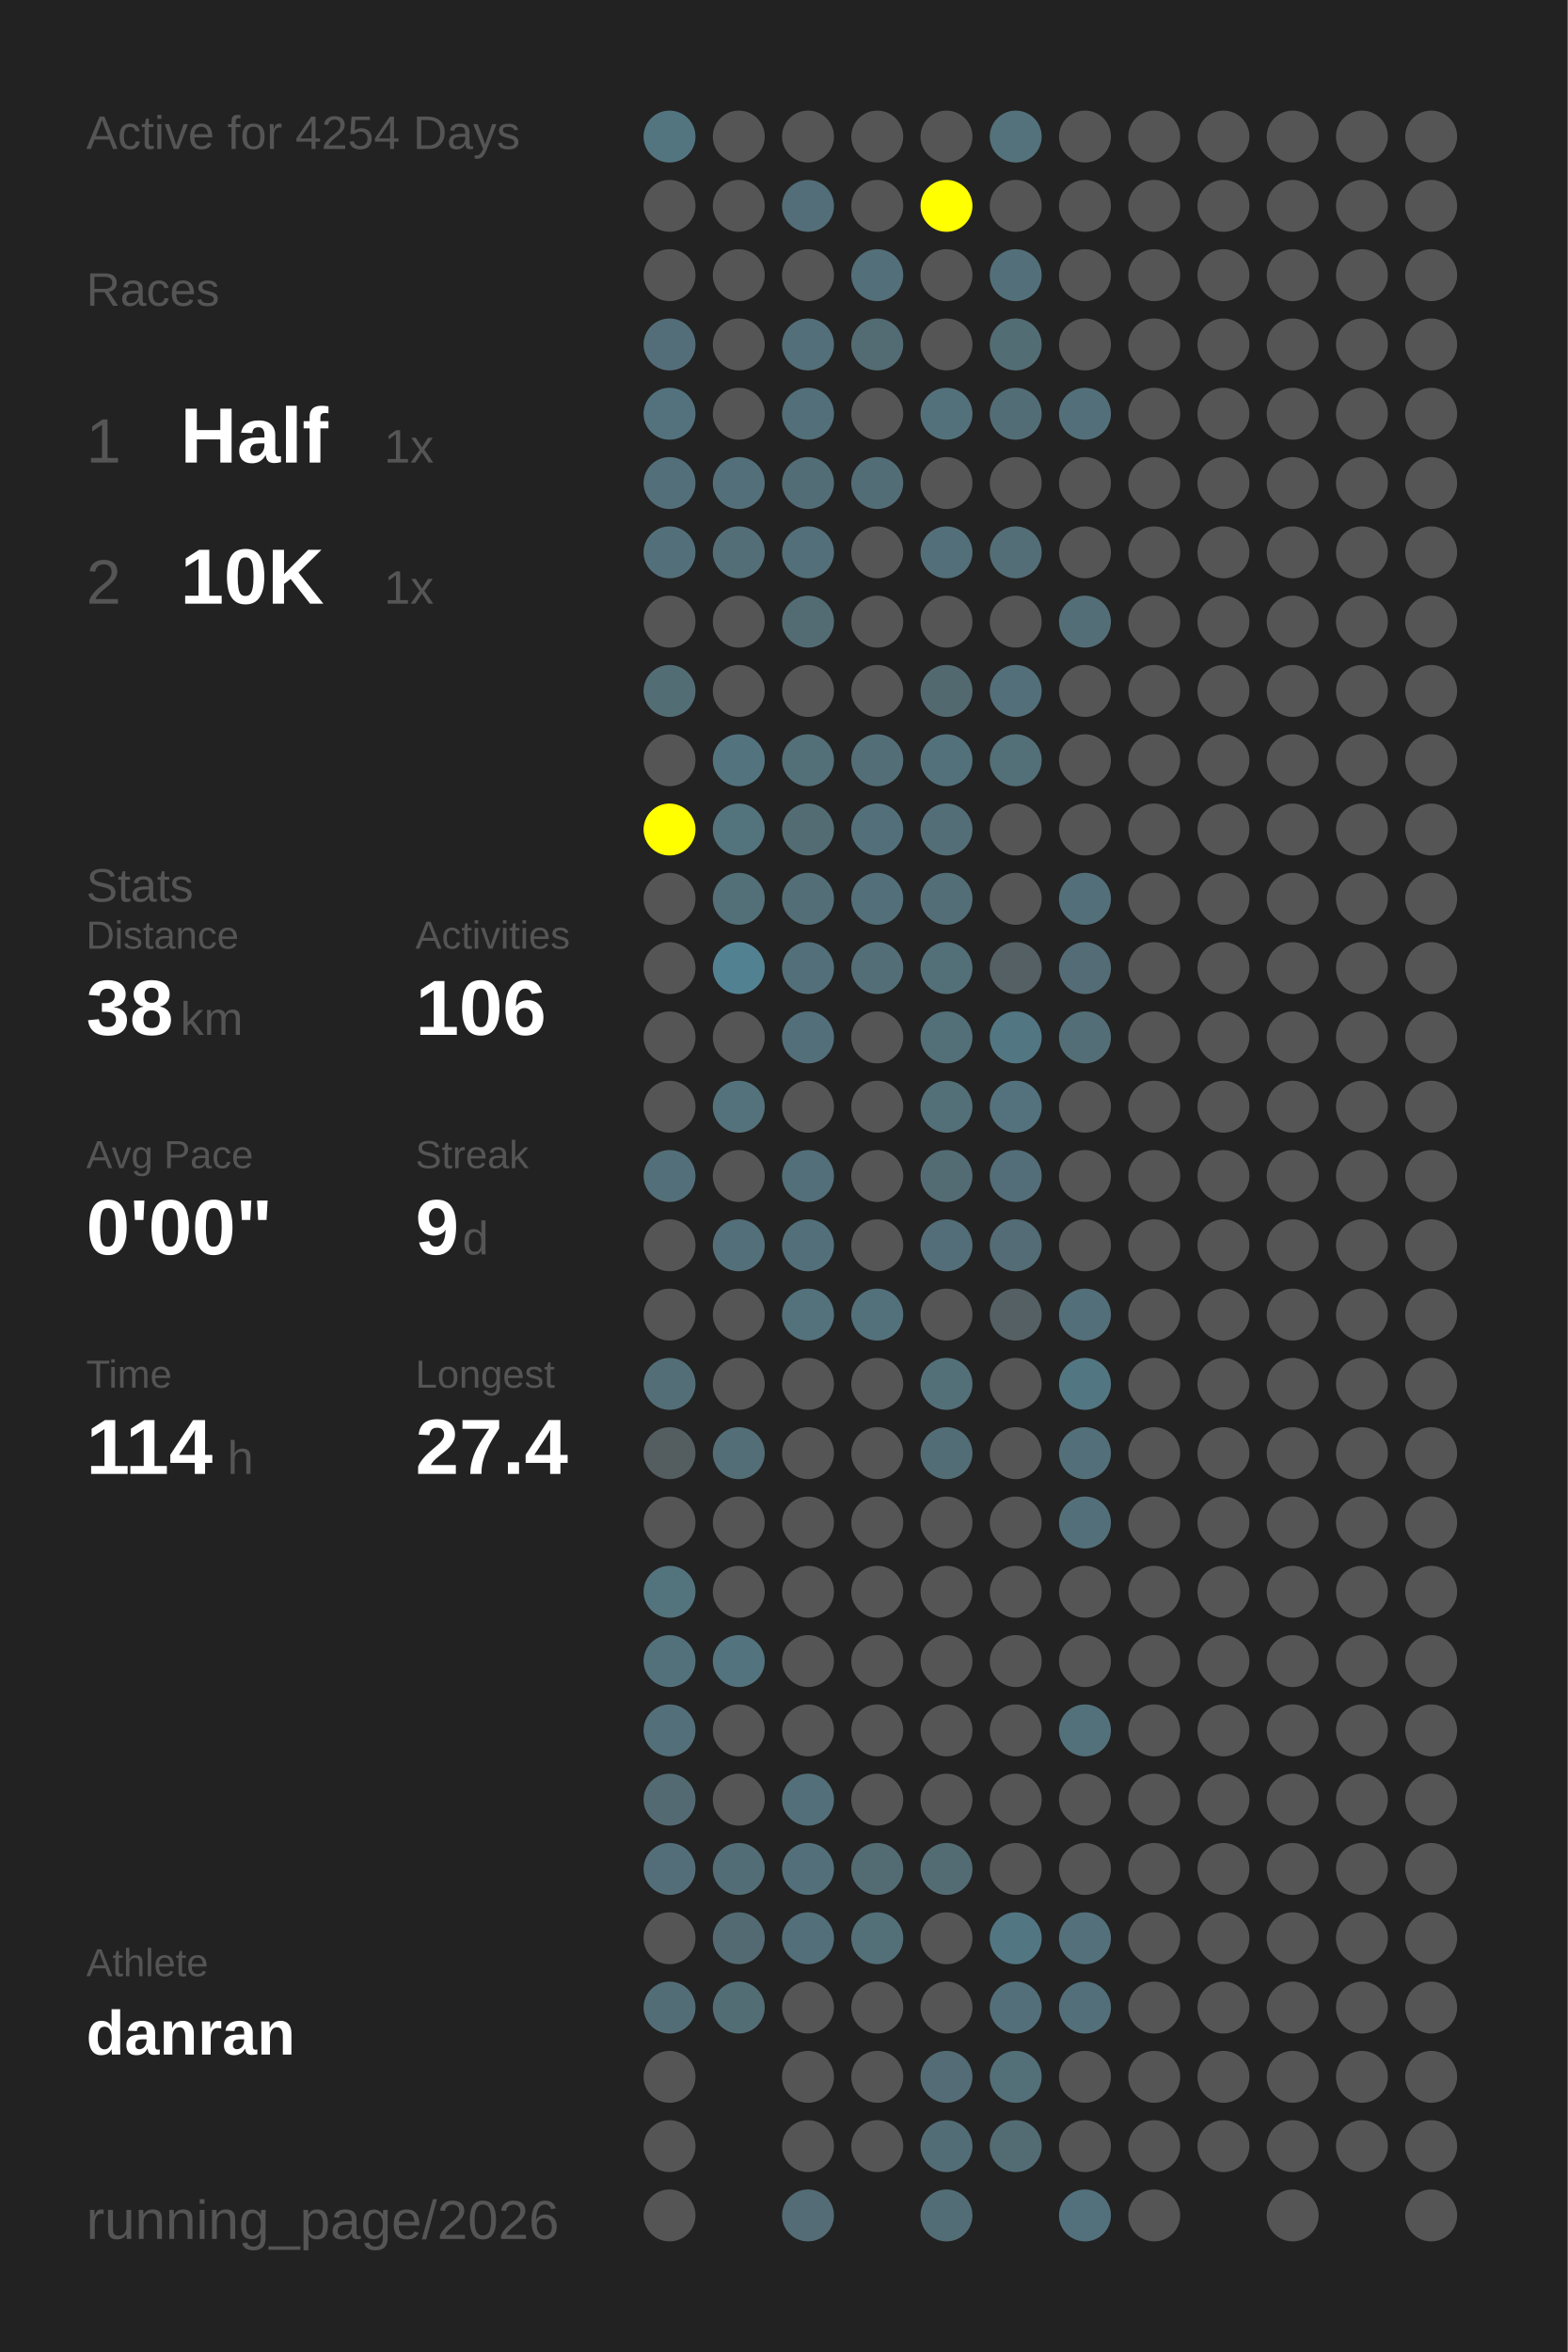
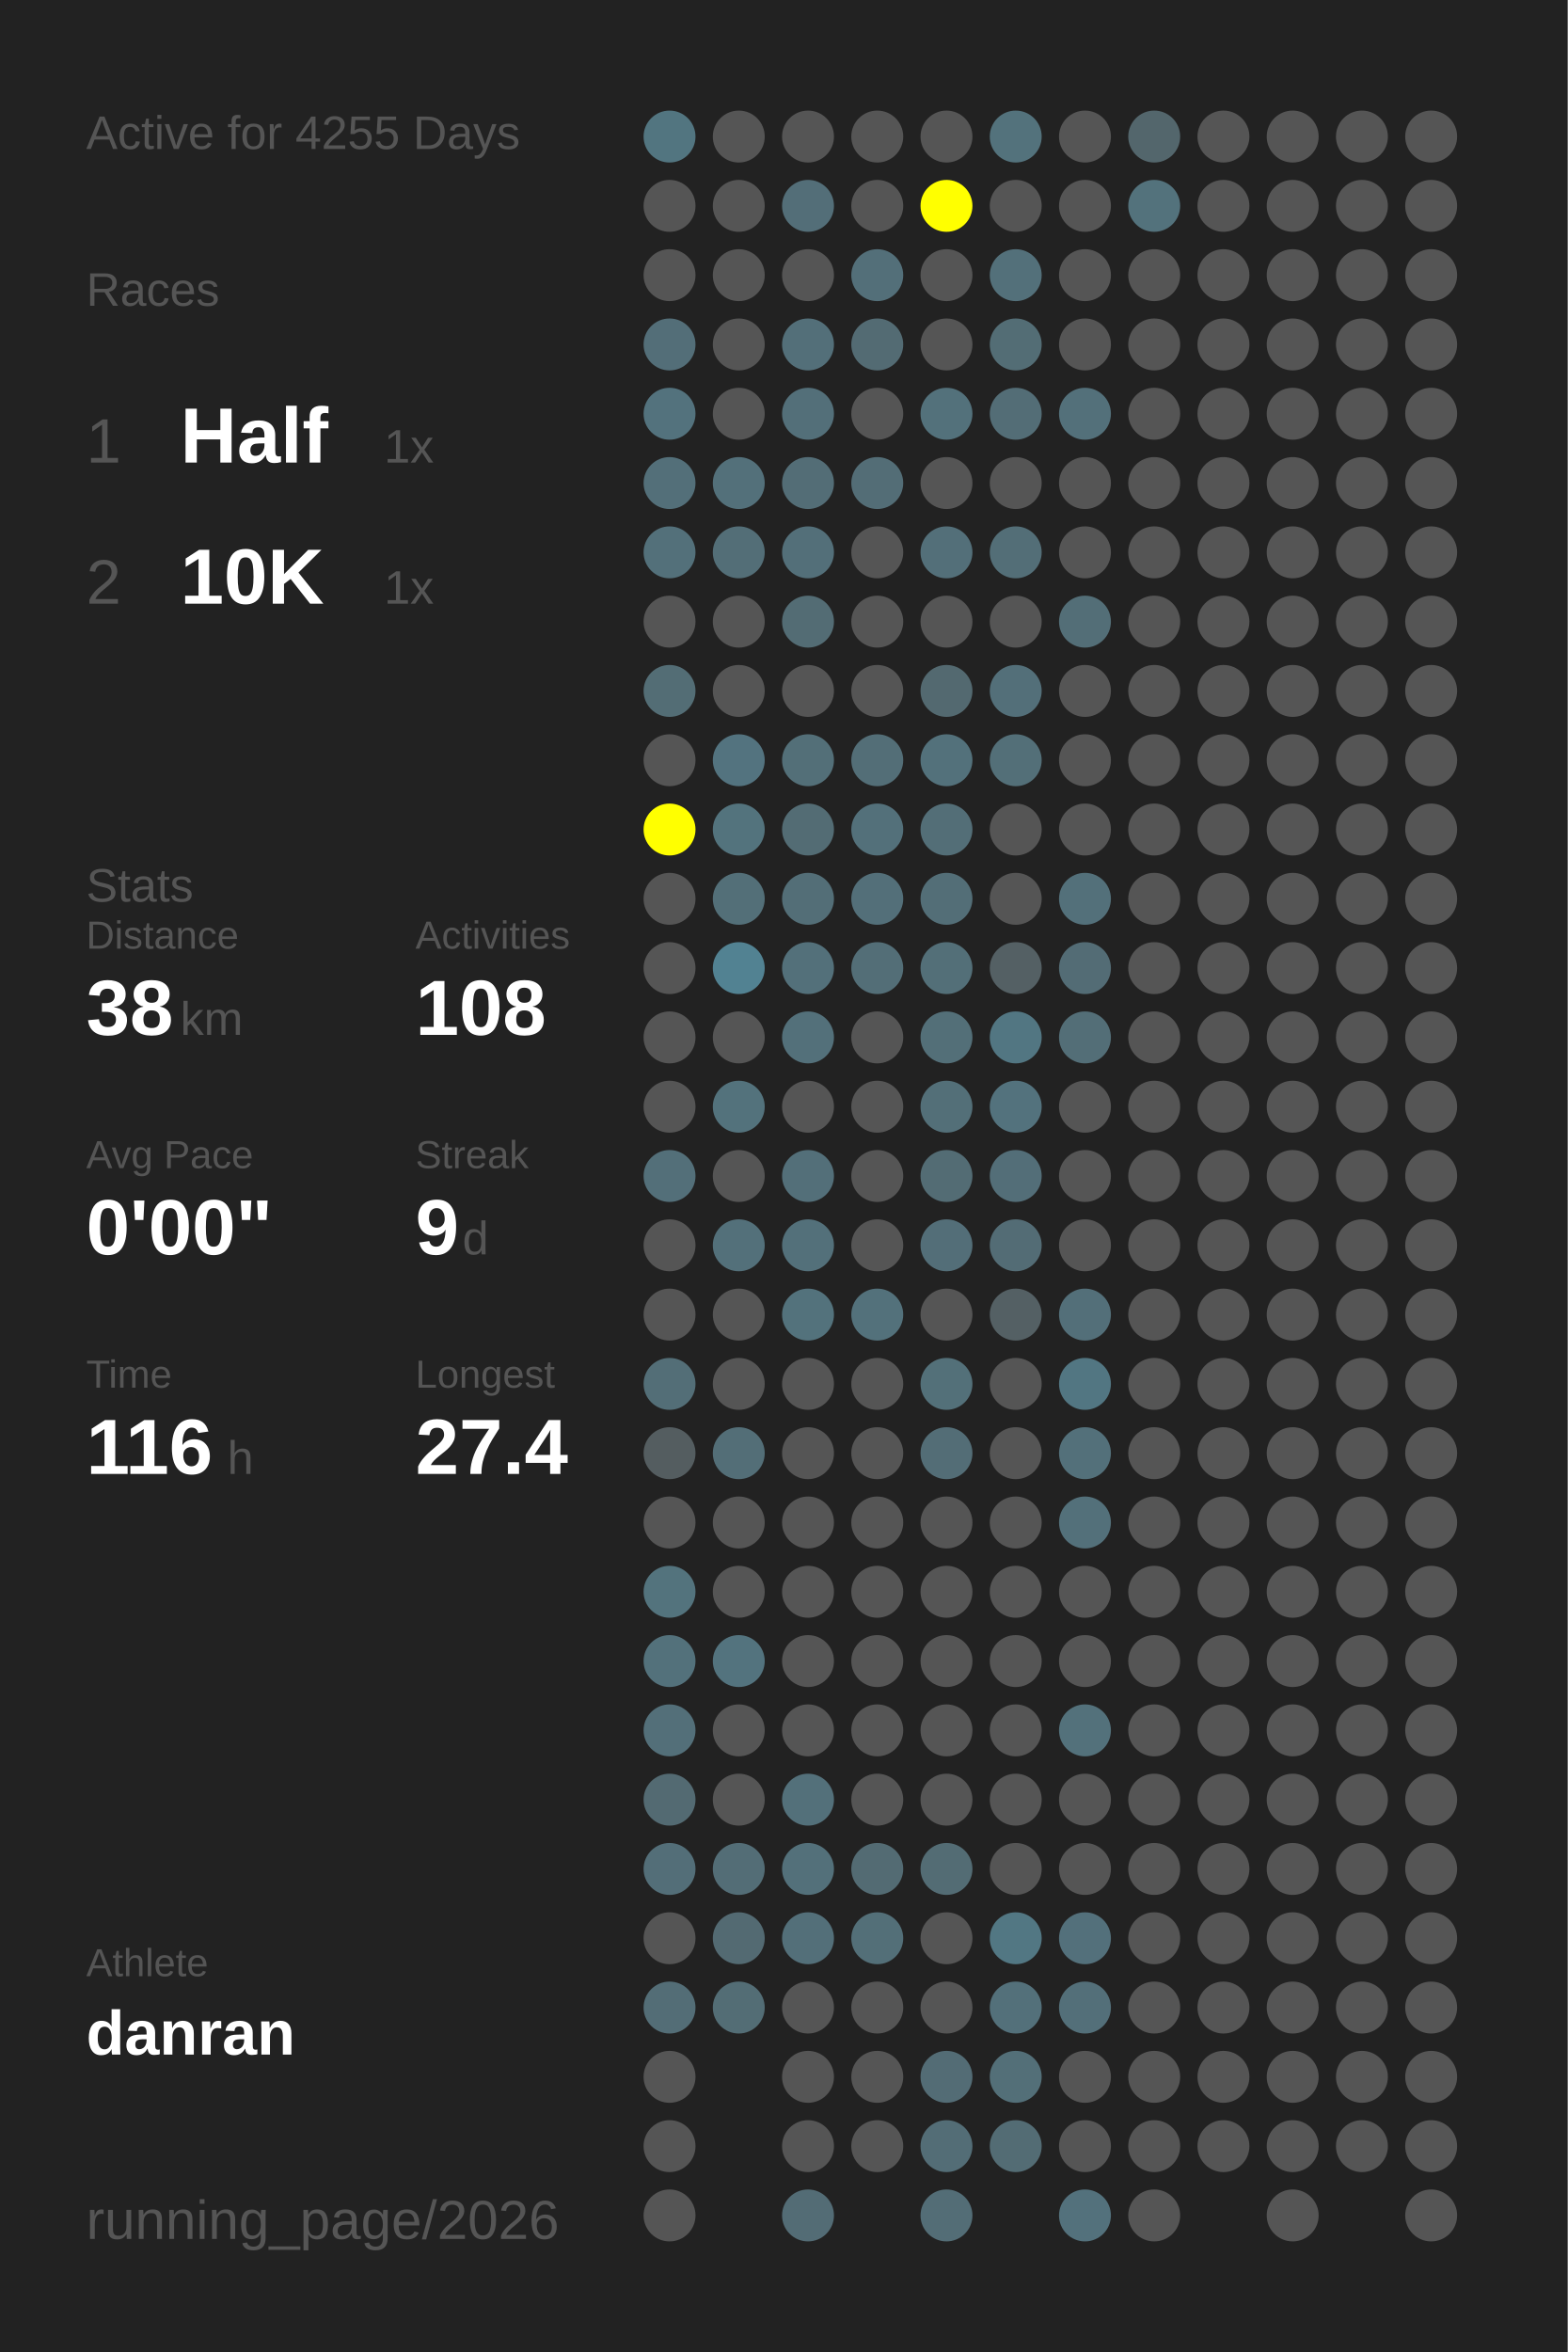
<svg xmlns="http://www.w3.org/2000/svg" baseProfile="full" height="300mm" version="1.1" viewBox="0,0,200,300" width="200mm">
  <defs />
  <rect fill="#222222" height="300" width="200" x="0" y="0" />
-   <text fill="#555555" style="font-size:6px; font-family:Arial;" x="11" y="19">Active for 4254 Days</text>
+   <text fill="#555555" style="font-size:6px; font-family:Arial;" x="11" y="19">Active for 4255 Days</text>
  <text fill="#555555" style="font-size:6px; font-family:Arial;" x="11" y="39">Races</text>
  <text fill="#555555" style="font-size:8px; font-family:Arial;" x="11" y="59">1</text>
  <text fill="#FFFFFF" style="font-size:10px; font-family:Arial; font-weight:bold;" x="23" y="59">Half</text>
  <text fill="#555555" style="font-size:6px; font-family:Arial;" x="49" y="59">1x</text>
  <text fill="#555555" style="font-size:8px; font-family:Arial;" x="11" y="77">2</text>
  <text fill="#FFFFFF" style="font-size:10px; font-family:Arial; font-weight:bold;" x="23" y="77">10K</text>
  <text fill="#555555" style="font-size:6px; font-family:Arial;" x="49" y="77">1x</text>
  <text fill="#555555" style="font-size:6px; font-family:Arial;" x="11" y="115">Stats</text>
  <text fill="#555555" style="font-size:5px; font-family:Arial;" x="11" y="121">Distance</text>
  <text fill="#FFFFFF" style="font-size:10px; font-family:Arial; font-weight:bold;" x="11" y="132">38</text>
  <text fill="#555555" style="font-size:6px; font-family:Arial;" x="23" y="132">km</text>
  <text fill="#555555" style="font-size:5px; font-family:Arial;" x="53" y="121">Activities</text>
-   <text fill="#FFFFFF" style="font-size:10px; font-family:Arial; font-weight:bold;" x="53" y="132">106</text>
+   <text fill="#FFFFFF" style="font-size:10px; font-family:Arial; font-weight:bold;" x="53" y="132">108</text>
  <text fill="#555555" style="font-size:5px; font-family:Arial;" x="11" y="149">Avg Pace</text>
  <text fill="#FFFFFF" style="font-size:10px; font-family:Arial; font-weight:bold;" x="11" y="160">0'00"</text>
  <text fill="#555555" style="font-size:5px; font-family:Arial;" x="53" y="149">Streak</text>
  <text fill="#FFFFFF" style="font-size:10px; font-family:Arial; font-weight:bold;" x="53" y="160">9</text>
  <text fill="#555555" style="font-size:6px; font-family:Arial;" x="59" y="160">d</text>
  <text fill="#555555" style="font-size:5px; font-family:Arial;" x="11" y="177">Time</text>
-   <text fill="#FFFFFF" style="font-size:10px; font-family:Arial; font-weight:bold;" x="11" y="188">114</text>
+   <text fill="#FFFFFF" style="font-size:10px; font-family:Arial; font-weight:bold;" x="11" y="188">116</text>
  <text fill="#555555" style="font-size:6px; font-family:Arial;" x="29" y="188">h</text>
  <text fill="#555555" style="font-size:5px; font-family:Arial;" x="53" y="177">Longest</text>
  <text fill="#FFFFFF" style="font-size:10px; font-family:Arial; font-weight:bold;" x="53" y="188">27.4</text>
  <text fill="#555555" style="font-size:5px; font-family:Arial;" x="11" y="252.065">Athlete</text>
  <text fill="#FFFFFF" style="font-size:8px; font-family:Arial; font-weight:bold;" x="11" y="262.065">danran</text>
  <text fill="#555555" style="font-size:7px; font-family:Arial;" x="11" y="285.581">running_page/2026</text>
  <circle cx="85.417" cy="17.419" fill="#527580" r="3.312" />
  <circle cx="85.417" cy="26.258" fill="#555555" r="3.312" />
  <circle cx="85.417" cy="35.097" fill="#555555" r="3.312" />
  <circle cx="85.417" cy="43.935" fill="#536e78" r="3.312" />
  <circle cx="85.417" cy="52.774" fill="#53727d" r="3.312" />
  <circle cx="85.417" cy="61.613" fill="#536f79" r="3.312" />
  <circle cx="85.417" cy="70.452" fill="#53707a" r="3.312" />
  <circle cx="85.417" cy="79.29" fill="#555555" r="3.312" />
  <circle cx="85.417" cy="88.129" fill="#536d75" r="3.312" />
  <circle cx="85.417" cy="96.968" fill="#555555" r="3.312" />
  <circle cx="85.417" cy="105.806" fill="#FFFF00" r="3.312" />
  <circle cx="85.417" cy="114.645" fill="#555555" r="3.312" />
  <circle cx="85.417" cy="123.484" fill="#555555" r="3.312" />
  <circle cx="85.417" cy="132.323" fill="#555555" r="3.312" />
  <circle cx="85.417" cy="141.161" fill="#555555" r="3.312" />
  <circle cx="85.417" cy="150" fill="#536f79" r="3.312" />
  <circle cx="85.417" cy="158.839" fill="#555555" r="3.312" />
  <circle cx="85.417" cy="167.677" fill="#555555" r="3.312" />
  <circle cx="85.417" cy="176.516" fill="#536e77" r="3.312" />
  <circle cx="85.417" cy="185.355" fill="#545d60" r="3.312" />
  <circle cx="85.417" cy="194.194" fill="#555555" r="3.312" />
  <circle cx="85.417" cy="203.032" fill="#53737d" r="3.312" />
  <circle cx="85.417" cy="211.871" fill="#53717b" r="3.312" />
  <circle cx="85.417" cy="220.71" fill="#536f79" r="3.312" />
  <circle cx="85.417" cy="229.548" fill="#536a72" r="3.312" />
  <circle cx="85.417" cy="238.387" fill="#536e78" r="3.312" />
  <circle cx="85.417" cy="247.226" fill="#555555" r="3.312" />
  <circle cx="85.417" cy="256.065" fill="#536d76" r="3.312" />
  <circle cx="85.417" cy="264.903" fill="#555555" r="3.312" />
  <circle cx="85.417" cy="273.742" fill="#555555" r="3.312" />
  <circle cx="85.417" cy="282.581" fill="#555555" r="3.312" />
  <circle cx="94.25" cy="17.419" fill="#555555" r="3.312" />
  <circle cx="94.25" cy="26.258" fill="#555555" r="3.312" />
  <circle cx="94.25" cy="35.097" fill="#555555" r="3.312" />
  <circle cx="94.25" cy="43.935" fill="#555555" r="3.312" />
  <circle cx="94.25" cy="52.774" fill="#555555" r="3.312" />
  <circle cx="94.25" cy="61.613" fill="#53707a" r="3.312" />
  <circle cx="94.25" cy="70.452" fill="#536e77" r="3.312" />
  <circle cx="94.25" cy="79.29" fill="#555555" r="3.312" />
  <circle cx="94.25" cy="88.129" fill="#555555" r="3.312" />
  <circle cx="94.25" cy="96.968" fill="#53737f" r="3.312" />
  <circle cx="94.25" cy="105.806" fill="#53737d" r="3.312" />
  <circle cx="94.25" cy="114.645" fill="#536f78" r="3.312" />
  <circle cx="94.25" cy="123.484" fill="#528292" r="3.312" />
  <circle cx="94.25" cy="132.323" fill="#555555" r="3.312" />
  <circle cx="94.25" cy="141.161" fill="#53727c" r="3.312" />
  <circle cx="94.25" cy="150" fill="#555555" r="3.312" />
  <circle cx="94.25" cy="158.839" fill="#53707a" r="3.312" />
  <circle cx="94.25" cy="167.677" fill="#555555" r="3.312" />
  <circle cx="94.25" cy="176.516" fill="#555555" r="3.312" />
  <circle cx="94.25" cy="185.355" fill="#536e77" r="3.312" />
  <circle cx="94.25" cy="194.194" fill="#555555" r="3.312" />
  <circle cx="94.25" cy="203.032" fill="#555555" r="3.312" />
  <circle cx="94.25" cy="211.871" fill="#53737e" r="3.312" />
  <circle cx="94.25" cy="220.71" fill="#555555" r="3.312" />
  <circle cx="94.25" cy="229.548" fill="#555555" r="3.312" />
  <circle cx="94.25" cy="238.387" fill="#536d76" r="3.312" />
  <circle cx="94.25" cy="247.226" fill="#536a72" r="3.312" />
  <circle cx="94.25" cy="256.065" fill="#536d75" r="3.312" />
  <circle cx="103.083" cy="17.419" fill="#555555" r="3.312" />
  <circle cx="103.083" cy="26.258" fill="#536e78" r="3.312" />
  <circle cx="103.083" cy="35.097" fill="#555555" r="3.312" />
  <circle cx="103.083" cy="43.935" fill="#536f79" r="3.312" />
  <circle cx="103.083" cy="52.774" fill="#536f79" r="3.312" />
  <circle cx="103.083" cy="61.613" fill="#536d76" r="3.312" />
  <circle cx="103.083" cy="70.452" fill="#536f79" r="3.312" />
  <circle cx="103.083" cy="79.29" fill="#536c74" r="3.312" />
  <circle cx="103.083" cy="88.129" fill="#555555" r="3.312" />
  <circle cx="103.083" cy="96.968" fill="#536f78" r="3.312" />
  <circle cx="103.083" cy="105.806" fill="#536c74" r="3.312" />
  <circle cx="103.083" cy="114.645" fill="#536e77" r="3.312" />
  <circle cx="103.083" cy="123.484" fill="#53707a" r="3.312" />
  <circle cx="103.083" cy="132.323" fill="#53707a" r="3.312" />
  <circle cx="103.083" cy="141.161" fill="#555555" r="3.312" />
  <circle cx="103.083" cy="150" fill="#536f79" r="3.312" />
  <circle cx="103.083" cy="158.839" fill="#53707a" r="3.312" />
  <circle cx="103.083" cy="167.677" fill="#53727c" r="3.312" />
  <circle cx="103.083" cy="176.516" fill="#555555" r="3.312" />
  <circle cx="103.083" cy="185.355" fill="#555555" r="3.312" />
  <circle cx="103.083" cy="194.194" fill="#555555" r="3.312" />
  <circle cx="103.083" cy="203.032" fill="#555555" r="3.312" />
  <circle cx="103.083" cy="211.871" fill="#555555" r="3.312" />
  <circle cx="103.083" cy="220.71" fill="#555555" r="3.312" />
  <circle cx="103.083" cy="229.548" fill="#53707a" r="3.312" />
  <circle cx="103.083" cy="238.387" fill="#53707a" r="3.312" />
  <circle cx="103.083" cy="247.226" fill="#536f79" r="3.312" />
  <circle cx="103.083" cy="256.065" fill="#555555" r="3.312" />
  <circle cx="103.083" cy="264.903" fill="#555555" r="3.312" />
  <circle cx="103.083" cy="273.742" fill="#555555" r="3.312" />
  <circle cx="103.083" cy="282.581" fill="#536c75" r="3.312" />
  <circle cx="111.917" cy="17.419" fill="#555555" r="3.312" />
  <circle cx="111.917" cy="26.258" fill="#555555" r="3.312" />
  <circle cx="111.917" cy="35.097" fill="#536f79" r="3.312" />
  <circle cx="111.917" cy="43.935" fill="#536b73" r="3.312" />
  <circle cx="111.917" cy="52.774" fill="#555555" r="3.312" />
  <circle cx="111.917" cy="61.613" fill="#536d76" r="3.312" />
  <circle cx="111.917" cy="70.452" fill="#555555" r="3.312" />
  <circle cx="111.917" cy="79.29" fill="#555555" r="3.312" />
  <circle cx="111.917" cy="88.129" fill="#555555" r="3.312" />
  <circle cx="111.917" cy="96.968" fill="#536e77" r="3.312" />
  <circle cx="111.917" cy="105.806" fill="#53707a" r="3.312" />
  <circle cx="111.917" cy="114.645" fill="#536f79" r="3.312" />
  <circle cx="111.917" cy="123.484" fill="#536e77" r="3.312" />
  <circle cx="111.917" cy="132.323" fill="#555555" r="3.312" />
  <circle cx="111.917" cy="141.161" fill="#555555" r="3.312" />
  <circle cx="111.917" cy="150" fill="#555555" r="3.312" />
  <circle cx="111.917" cy="158.839" fill="#555555" r="3.312" />
  <circle cx="111.917" cy="167.677" fill="#53717b" r="3.312" />
  <circle cx="111.917" cy="176.516" fill="#555555" r="3.312" />
  <circle cx="111.917" cy="185.355" fill="#555555" r="3.312" />
  <circle cx="111.917" cy="194.194" fill="#555555" r="3.312" />
  <circle cx="111.917" cy="203.032" fill="#555555" r="3.312" />
  <circle cx="111.917" cy="211.871" fill="#555555" r="3.312" />
  <circle cx="111.917" cy="220.71" fill="#555555" r="3.312" />
  <circle cx="111.917" cy="229.548" fill="#555555" r="3.312" />
  <circle cx="111.917" cy="238.387" fill="#536b73" r="3.312" />
  <circle cx="111.917" cy="247.226" fill="#536f78" r="3.312" />
  <circle cx="111.917" cy="256.065" fill="#555555" r="3.312" />
  <circle cx="111.917" cy="264.903" fill="#555555" r="3.312" />
  <circle cx="111.917" cy="273.742" fill="#555555" r="3.312" />
  <circle cx="120.75" cy="17.419" fill="#555555" r="3.312" />
  <circle cx="120.75" cy="26.258" fill="#FFFF00" r="3.312" />
  <circle cx="120.75" cy="35.097" fill="#555555" r="3.312" />
  <circle cx="120.75" cy="43.935" fill="#555555" r="3.312" />
  <circle cx="120.75" cy="52.774" fill="#53717b" r="3.312" />
  <circle cx="120.75" cy="61.613" fill="#555555" r="3.312" />
  <circle cx="120.75" cy="70.452" fill="#536f79" r="3.312" />
  <circle cx="120.75" cy="79.29" fill="#555555" r="3.312" />
  <circle cx="120.75" cy="88.129" fill="#536970" r="3.312" />
  <circle cx="120.75" cy="96.968" fill="#53717b" r="3.312" />
  <circle cx="120.75" cy="105.806" fill="#536e77" r="3.312" />
  <circle cx="120.75" cy="114.645" fill="#536e77" r="3.312" />
  <circle cx="120.75" cy="123.484" fill="#536f78" r="3.312" />
  <circle cx="120.75" cy="132.323" fill="#536f78" r="3.312" />
  <circle cx="120.75" cy="141.161" fill="#536f78" r="3.312" />
  <circle cx="120.75" cy="150" fill="#536c74" r="3.312" />
  <circle cx="120.75" cy="158.839" fill="#536e78" r="3.312" />
  <circle cx="120.75" cy="167.677" fill="#555555" r="3.312" />
  <circle cx="120.75" cy="176.516" fill="#537079" r="3.312" />
  <circle cx="120.75" cy="185.355" fill="#536d76" r="3.312" />
  <circle cx="120.75" cy="194.194" fill="#555555" r="3.312" />
  <circle cx="120.75" cy="203.032" fill="#555555" r="3.312" />
  <circle cx="120.75" cy="211.871" fill="#555555" r="3.312" />
  <circle cx="120.75" cy="220.71" fill="#555555" r="3.312" />
  <circle cx="120.75" cy="229.548" fill="#555555" r="3.312" />
  <circle cx="120.75" cy="238.387" fill="#536c74" r="3.312" />
  <circle cx="120.75" cy="247.226" fill="#555555" r="3.312" />
  <circle cx="120.75" cy="256.065" fill="#555555" r="3.312" />
  <circle cx="120.75" cy="264.903" fill="#536c75" r="3.312" />
  <circle cx="120.75" cy="273.742" fill="#536d76" r="3.312" />
  <circle cx="120.75" cy="282.581" fill="#536d76" r="3.312" />
  <circle cx="129.583" cy="17.419" fill="#53727c" r="3.312" />
  <circle cx="129.583" cy="26.258" fill="#555555" r="3.312" />
  <circle cx="129.583" cy="35.097" fill="#53707a" r="3.312" />
  <circle cx="129.583" cy="43.935" fill="#536d75" r="3.312" />
  <circle cx="129.583" cy="52.774" fill="#536d76" r="3.312" />
  <circle cx="129.583" cy="61.613" fill="#555555" r="3.312" />
  <circle cx="129.583" cy="70.452" fill="#536e77" r="3.312" />
  <circle cx="129.583" cy="79.29" fill="#555555" r="3.312" />
  <circle cx="129.583" cy="88.129" fill="#536f79" r="3.312" />
  <circle cx="129.583" cy="96.968" fill="#536f78" r="3.312" />
  <circle cx="129.583" cy="105.806" fill="#555555" r="3.312" />
  <circle cx="129.583" cy="114.645" fill="#555555" r="3.312" />
  <circle cx="129.583" cy="123.484" fill="#546064" r="3.312" />
  <circle cx="129.583" cy="132.323" fill="#527682" r="3.312" />
  <circle cx="129.583" cy="141.161" fill="#53727d" r="3.312" />
  <circle cx="129.583" cy="150" fill="#536e78" r="3.312" />
  <circle cx="129.583" cy="158.839" fill="#536c75" r="3.312" />
  <circle cx="129.583" cy="167.677" fill="#546064" r="3.312" />
  <circle cx="129.583" cy="176.516" fill="#555555" r="3.312" />
  <circle cx="129.583" cy="185.355" fill="#555555" r="3.312" />
  <circle cx="129.583" cy="194.194" fill="#555555" r="3.312" />
  <circle cx="129.583" cy="203.032" fill="#555555" r="3.312" />
  <circle cx="129.583" cy="211.871" fill="#555555" r="3.312" />
  <circle cx="129.583" cy="220.71" fill="#555555" r="3.312" />
  <circle cx="129.583" cy="229.548" fill="#555555" r="3.312" />
  <circle cx="129.583" cy="238.387" fill="#555555" r="3.312" />
  <circle cx="129.583" cy="247.226" fill="#527783" r="3.312" />
  <circle cx="129.583" cy="256.065" fill="#53707a" r="3.312" />
  <circle cx="129.583" cy="264.903" fill="#536f78" r="3.312" />
  <circle cx="129.583" cy="273.742" fill="#536c74" r="3.312" />
  <circle cx="138.417" cy="17.419" fill="#555555" r="3.312" />
  <circle cx="138.417" cy="26.258" fill="#555555" r="3.312" />
  <circle cx="138.417" cy="35.097" fill="#555555" r="3.312" />
  <circle cx="138.417" cy="43.935" fill="#555555" r="3.312" />
  <circle cx="138.417" cy="52.774" fill="#53707a" r="3.312" />
  <circle cx="138.417" cy="61.613" fill="#555555" r="3.312" />
  <circle cx="138.417" cy="70.452" fill="#555555" r="3.312" />
  <circle cx="138.417" cy="79.29" fill="#536e77" r="3.312" />
  <circle cx="138.417" cy="88.129" fill="#555555" r="3.312" />
  <circle cx="138.417" cy="96.968" fill="#555555" r="3.312" />
  <circle cx="138.417" cy="105.806" fill="#555555" r="3.312" />
  <circle cx="138.417" cy="114.645" fill="#53707a" r="3.312" />
  <circle cx="138.417" cy="123.484" fill="#536c75" r="3.312" />
  <circle cx="138.417" cy="132.323" fill="#536e77" r="3.312" />
  <circle cx="138.417" cy="141.161" fill="#555555" r="3.312" />
  <circle cx="138.417" cy="150" fill="#555555" r="3.312" />
  <circle cx="138.417" cy="158.839" fill="#555555" r="3.312" />
  <circle cx="138.417" cy="167.677" fill="#536f79" r="3.312" />
  <circle cx="138.417" cy="176.516" fill="#527682" r="3.312" />
  <circle cx="138.417" cy="185.355" fill="#53707a" r="3.312" />
  <circle cx="138.417" cy="194.194" fill="#53707a" r="3.312" />
  <circle cx="138.417" cy="203.032" fill="#555555" r="3.312" />
  <circle cx="138.417" cy="211.871" fill="#555555" r="3.312" />
  <circle cx="138.417" cy="220.71" fill="#53717b" r="3.312" />
  <circle cx="138.417" cy="229.548" fill="#555555" r="3.312" />
  <circle cx="138.417" cy="238.387" fill="#555555" r="3.312" />
  <circle cx="138.417" cy="247.226" fill="#53707b" r="3.312" />
  <circle cx="138.417" cy="256.065" fill="#536f79" r="3.312" />
  <circle cx="138.417" cy="264.903" fill="#555555" r="3.312" />
  <circle cx="138.417" cy="273.742" fill="#555555" r="3.312" />
  <circle cx="138.417" cy="282.581" fill="#53717c" r="3.312" />
-   <circle cx="147.25" cy="17.419" fill="#555555" r="3.312" />
-   <circle cx="147.25" cy="26.258" fill="#555555" r="3.312" />
+   <circle cx="147.25" cy="17.419" fill="#53666c" r="3.312" />
+   <circle cx="147.25" cy="26.258" fill="#53727c" r="3.312" />
  <circle cx="147.25" cy="35.097" fill="#555555" r="3.312" />
  <circle cx="147.25" cy="43.935" fill="#555555" r="3.312" />
  <circle cx="147.25" cy="52.774" fill="#555555" r="3.312" />
  <circle cx="147.25" cy="61.613" fill="#555555" r="3.312" />
  <circle cx="147.25" cy="70.452" fill="#555555" r="3.312" />
  <circle cx="147.25" cy="79.29" fill="#555555" r="3.312" />
  <circle cx="147.25" cy="88.129" fill="#555555" r="3.312" />
  <circle cx="147.25" cy="96.968" fill="#555555" r="3.312" />
  <circle cx="147.25" cy="105.806" fill="#555555" r="3.312" />
  <circle cx="147.25" cy="114.645" fill="#555555" r="3.312" />
  <circle cx="147.25" cy="123.484" fill="#555555" r="3.312" />
  <circle cx="147.25" cy="132.323" fill="#555555" r="3.312" />
  <circle cx="147.25" cy="141.161" fill="#555555" r="3.312" />
  <circle cx="147.25" cy="150" fill="#555555" r="3.312" />
  <circle cx="147.25" cy="158.839" fill="#555555" r="3.312" />
  <circle cx="147.25" cy="167.677" fill="#555555" r="3.312" />
  <circle cx="147.25" cy="176.516" fill="#555555" r="3.312" />
  <circle cx="147.25" cy="185.355" fill="#555555" r="3.312" />
  <circle cx="147.25" cy="194.194" fill="#555555" r="3.312" />
  <circle cx="147.25" cy="203.032" fill="#555555" r="3.312" />
  <circle cx="147.25" cy="211.871" fill="#555555" r="3.312" />
  <circle cx="147.25" cy="220.71" fill="#555555" r="3.312" />
  <circle cx="147.25" cy="229.548" fill="#555555" r="3.312" />
  <circle cx="147.25" cy="238.387" fill="#555555" r="3.312" />
  <circle cx="147.25" cy="247.226" fill="#555555" r="3.312" />
  <circle cx="147.25" cy="256.065" fill="#555555" r="3.312" />
  <circle cx="147.25" cy="264.903" fill="#555555" r="3.312" />
  <circle cx="147.25" cy="273.742" fill="#555555" r="3.312" />
  <circle cx="147.25" cy="282.581" fill="#555555" r="3.312" />
  <circle cx="156.083" cy="17.419" fill="#555555" r="3.312" />
  <circle cx="156.083" cy="26.258" fill="#555555" r="3.312" />
  <circle cx="156.083" cy="35.097" fill="#555555" r="3.312" />
  <circle cx="156.083" cy="43.935" fill="#555555" r="3.312" />
  <circle cx="156.083" cy="52.774" fill="#555555" r="3.312" />
  <circle cx="156.083" cy="61.613" fill="#555555" r="3.312" />
  <circle cx="156.083" cy="70.452" fill="#555555" r="3.312" />
  <circle cx="156.083" cy="79.29" fill="#555555" r="3.312" />
  <circle cx="156.083" cy="88.129" fill="#555555" r="3.312" />
  <circle cx="156.083" cy="96.968" fill="#555555" r="3.312" />
  <circle cx="156.083" cy="105.806" fill="#555555" r="3.312" />
  <circle cx="156.083" cy="114.645" fill="#555555" r="3.312" />
  <circle cx="156.083" cy="123.484" fill="#555555" r="3.312" />
  <circle cx="156.083" cy="132.323" fill="#555555" r="3.312" />
  <circle cx="156.083" cy="141.161" fill="#555555" r="3.312" />
  <circle cx="156.083" cy="150" fill="#555555" r="3.312" />
  <circle cx="156.083" cy="158.839" fill="#555555" r="3.312" />
  <circle cx="156.083" cy="167.677" fill="#555555" r="3.312" />
  <circle cx="156.083" cy="176.516" fill="#555555" r="3.312" />
  <circle cx="156.083" cy="185.355" fill="#555555" r="3.312" />
  <circle cx="156.083" cy="194.194" fill="#555555" r="3.312" />
  <circle cx="156.083" cy="203.032" fill="#555555" r="3.312" />
  <circle cx="156.083" cy="211.871" fill="#555555" r="3.312" />
  <circle cx="156.083" cy="220.71" fill="#555555" r="3.312" />
  <circle cx="156.083" cy="229.548" fill="#555555" r="3.312" />
  <circle cx="156.083" cy="238.387" fill="#555555" r="3.312" />
  <circle cx="156.083" cy="247.226" fill="#555555" r="3.312" />
  <circle cx="156.083" cy="256.065" fill="#555555" r="3.312" />
  <circle cx="156.083" cy="264.903" fill="#555555" r="3.312" />
  <circle cx="156.083" cy="273.742" fill="#555555" r="3.312" />
  <circle cx="164.917" cy="17.419" fill="#555555" r="3.312" />
  <circle cx="164.917" cy="26.258" fill="#555555" r="3.312" />
  <circle cx="164.917" cy="35.097" fill="#555555" r="3.312" />
  <circle cx="164.917" cy="43.935" fill="#555555" r="3.312" />
  <circle cx="164.917" cy="52.774" fill="#555555" r="3.312" />
  <circle cx="164.917" cy="61.613" fill="#555555" r="3.312" />
  <circle cx="164.917" cy="70.452" fill="#555555" r="3.312" />
  <circle cx="164.917" cy="79.29" fill="#555555" r="3.312" />
  <circle cx="164.917" cy="88.129" fill="#555555" r="3.312" />
  <circle cx="164.917" cy="96.968" fill="#555555" r="3.312" />
  <circle cx="164.917" cy="105.806" fill="#555555" r="3.312" />
  <circle cx="164.917" cy="114.645" fill="#555555" r="3.312" />
  <circle cx="164.917" cy="123.484" fill="#555555" r="3.312" />
  <circle cx="164.917" cy="132.323" fill="#555555" r="3.312" />
  <circle cx="164.917" cy="141.161" fill="#555555" r="3.312" />
  <circle cx="164.917" cy="150" fill="#555555" r="3.312" />
  <circle cx="164.917" cy="158.839" fill="#555555" r="3.312" />
  <circle cx="164.917" cy="167.677" fill="#555555" r="3.312" />
  <circle cx="164.917" cy="176.516" fill="#555555" r="3.312" />
  <circle cx="164.917" cy="185.355" fill="#555555" r="3.312" />
  <circle cx="164.917" cy="194.194" fill="#555555" r="3.312" />
  <circle cx="164.917" cy="203.032" fill="#555555" r="3.312" />
  <circle cx="164.917" cy="211.871" fill="#555555" r="3.312" />
  <circle cx="164.917" cy="220.71" fill="#555555" r="3.312" />
  <circle cx="164.917" cy="229.548" fill="#555555" r="3.312" />
  <circle cx="164.917" cy="238.387" fill="#555555" r="3.312" />
  <circle cx="164.917" cy="247.226" fill="#555555" r="3.312" />
  <circle cx="164.917" cy="256.065" fill="#555555" r="3.312" />
  <circle cx="164.917" cy="264.903" fill="#555555" r="3.312" />
  <circle cx="164.917" cy="273.742" fill="#555555" r="3.312" />
  <circle cx="164.917" cy="282.581" fill="#555555" r="3.312" />
  <circle cx="173.75" cy="17.419" fill="#555555" r="3.312" />
  <circle cx="173.75" cy="26.258" fill="#555555" r="3.312" />
  <circle cx="173.75" cy="35.097" fill="#555555" r="3.312" />
  <circle cx="173.75" cy="43.935" fill="#555555" r="3.312" />
  <circle cx="173.75" cy="52.774" fill="#555555" r="3.312" />
  <circle cx="173.75" cy="61.613" fill="#555555" r="3.312" />
  <circle cx="173.75" cy="70.452" fill="#555555" r="3.312" />
  <circle cx="173.75" cy="79.29" fill="#555555" r="3.312" />
  <circle cx="173.75" cy="88.129" fill="#555555" r="3.312" />
  <circle cx="173.75" cy="96.968" fill="#555555" r="3.312" />
  <circle cx="173.75" cy="105.806" fill="#555555" r="3.312" />
  <circle cx="173.75" cy="114.645" fill="#555555" r="3.312" />
  <circle cx="173.75" cy="123.484" fill="#555555" r="3.312" />
  <circle cx="173.75" cy="132.323" fill="#555555" r="3.312" />
  <circle cx="173.75" cy="141.161" fill="#555555" r="3.312" />
  <circle cx="173.75" cy="150" fill="#555555" r="3.312" />
  <circle cx="173.75" cy="158.839" fill="#555555" r="3.312" />
  <circle cx="173.75" cy="167.677" fill="#555555" r="3.312" />
  <circle cx="173.75" cy="176.516" fill="#555555" r="3.312" />
  <circle cx="173.75" cy="185.355" fill="#555555" r="3.312" />
  <circle cx="173.75" cy="194.194" fill="#555555" r="3.312" />
  <circle cx="173.75" cy="203.032" fill="#555555" r="3.312" />
  <circle cx="173.75" cy="211.871" fill="#555555" r="3.312" />
  <circle cx="173.75" cy="220.71" fill="#555555" r="3.312" />
  <circle cx="173.75" cy="229.548" fill="#555555" r="3.312" />
  <circle cx="173.75" cy="238.387" fill="#555555" r="3.312" />
  <circle cx="173.75" cy="247.226" fill="#555555" r="3.312" />
  <circle cx="173.75" cy="256.065" fill="#555555" r="3.312" />
  <circle cx="173.75" cy="264.903" fill="#555555" r="3.312" />
  <circle cx="173.75" cy="273.742" fill="#555555" r="3.312" />
  <circle cx="182.583" cy="17.419" fill="#555555" r="3.312" />
  <circle cx="182.583" cy="26.258" fill="#555555" r="3.312" />
  <circle cx="182.583" cy="35.097" fill="#555555" r="3.312" />
  <circle cx="182.583" cy="43.935" fill="#555555" r="3.312" />
  <circle cx="182.583" cy="52.774" fill="#555555" r="3.312" />
  <circle cx="182.583" cy="61.613" fill="#555555" r="3.312" />
  <circle cx="182.583" cy="70.452" fill="#555555" r="3.312" />
  <circle cx="182.583" cy="79.29" fill="#555555" r="3.312" />
  <circle cx="182.583" cy="88.129" fill="#555555" r="3.312" />
  <circle cx="182.583" cy="96.968" fill="#555555" r="3.312" />
  <circle cx="182.583" cy="105.806" fill="#555555" r="3.312" />
  <circle cx="182.583" cy="114.645" fill="#555555" r="3.312" />
  <circle cx="182.583" cy="123.484" fill="#555555" r="3.312" />
  <circle cx="182.583" cy="132.323" fill="#555555" r="3.312" />
  <circle cx="182.583" cy="141.161" fill="#555555" r="3.312" />
  <circle cx="182.583" cy="150" fill="#555555" r="3.312" />
  <circle cx="182.583" cy="158.839" fill="#555555" r="3.312" />
  <circle cx="182.583" cy="167.677" fill="#555555" r="3.312" />
  <circle cx="182.583" cy="176.516" fill="#555555" r="3.312" />
  <circle cx="182.583" cy="185.355" fill="#555555" r="3.312" />
  <circle cx="182.583" cy="194.194" fill="#555555" r="3.312" />
  <circle cx="182.583" cy="203.032" fill="#555555" r="3.312" />
  <circle cx="182.583" cy="211.871" fill="#555555" r="3.312" />
  <circle cx="182.583" cy="220.71" fill="#555555" r="3.312" />
  <circle cx="182.583" cy="229.548" fill="#555555" r="3.312" />
  <circle cx="182.583" cy="238.387" fill="#555555" r="3.312" />
  <circle cx="182.583" cy="247.226" fill="#555555" r="3.312" />
  <circle cx="182.583" cy="256.065" fill="#555555" r="3.312" />
  <circle cx="182.583" cy="264.903" fill="#555555" r="3.312" />
  <circle cx="182.583" cy="273.742" fill="#555555" r="3.312" />
  <circle cx="182.583" cy="282.581" fill="#555555" r="3.312" />
</svg>
